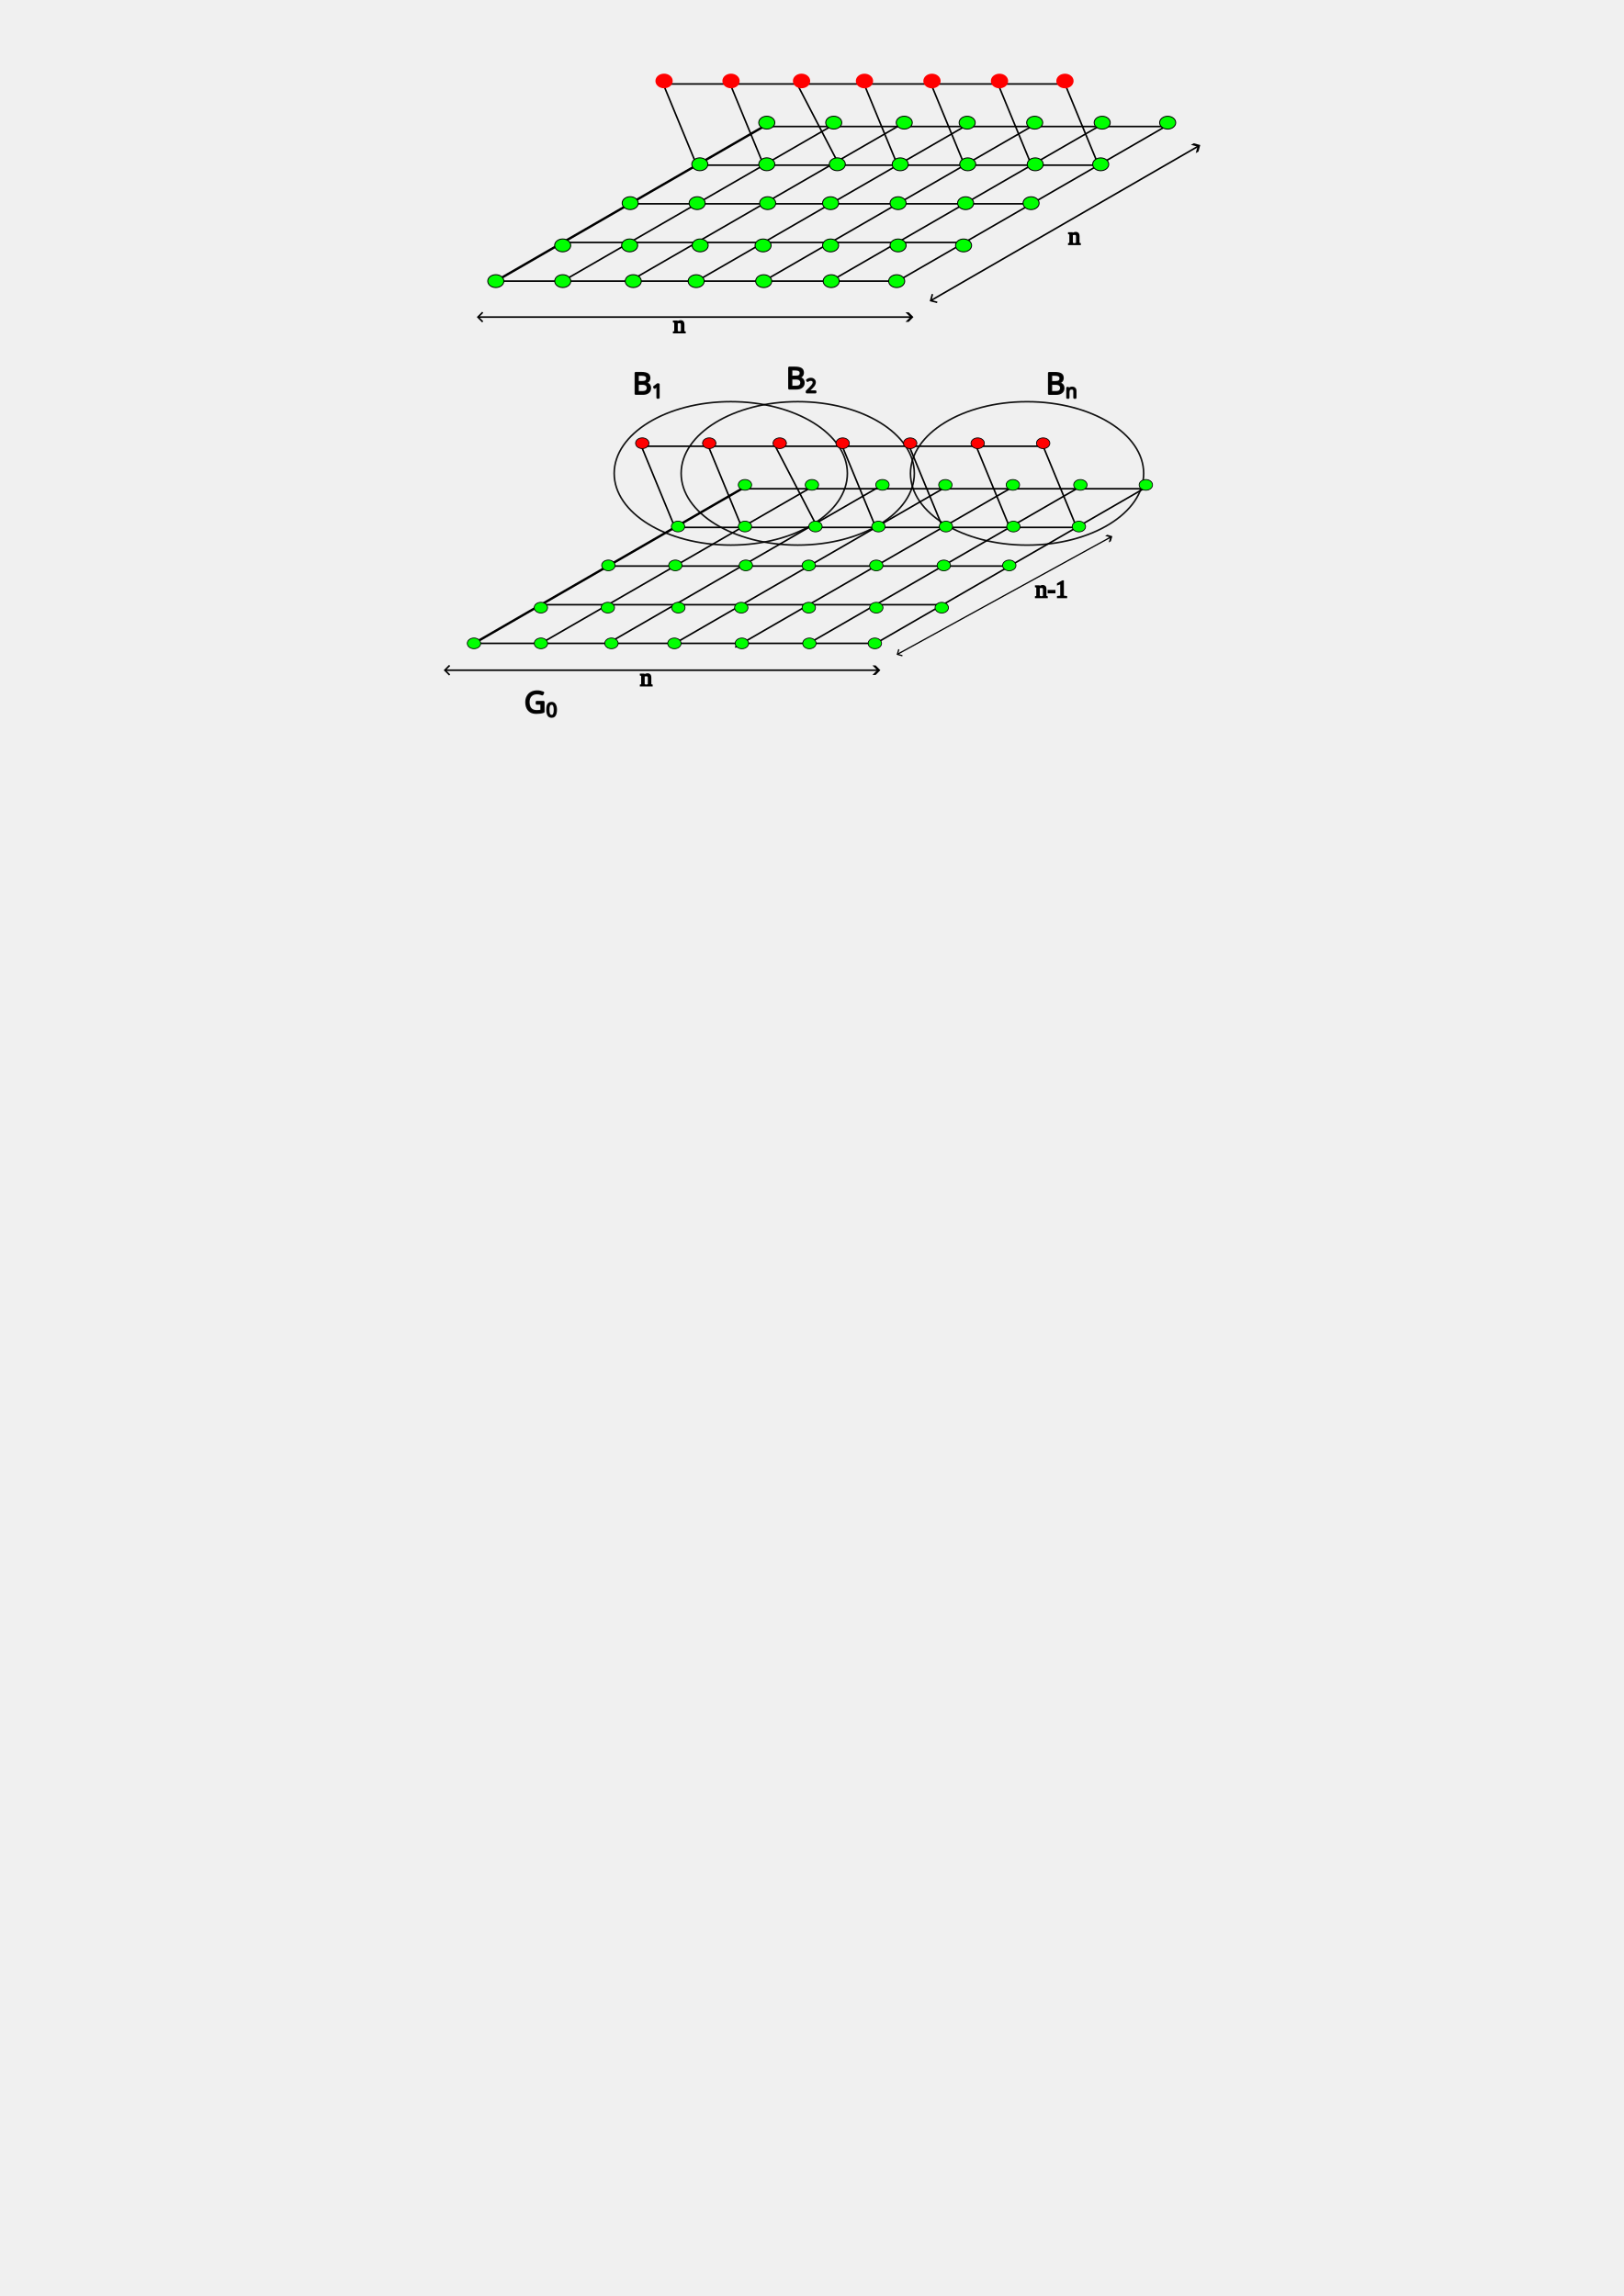
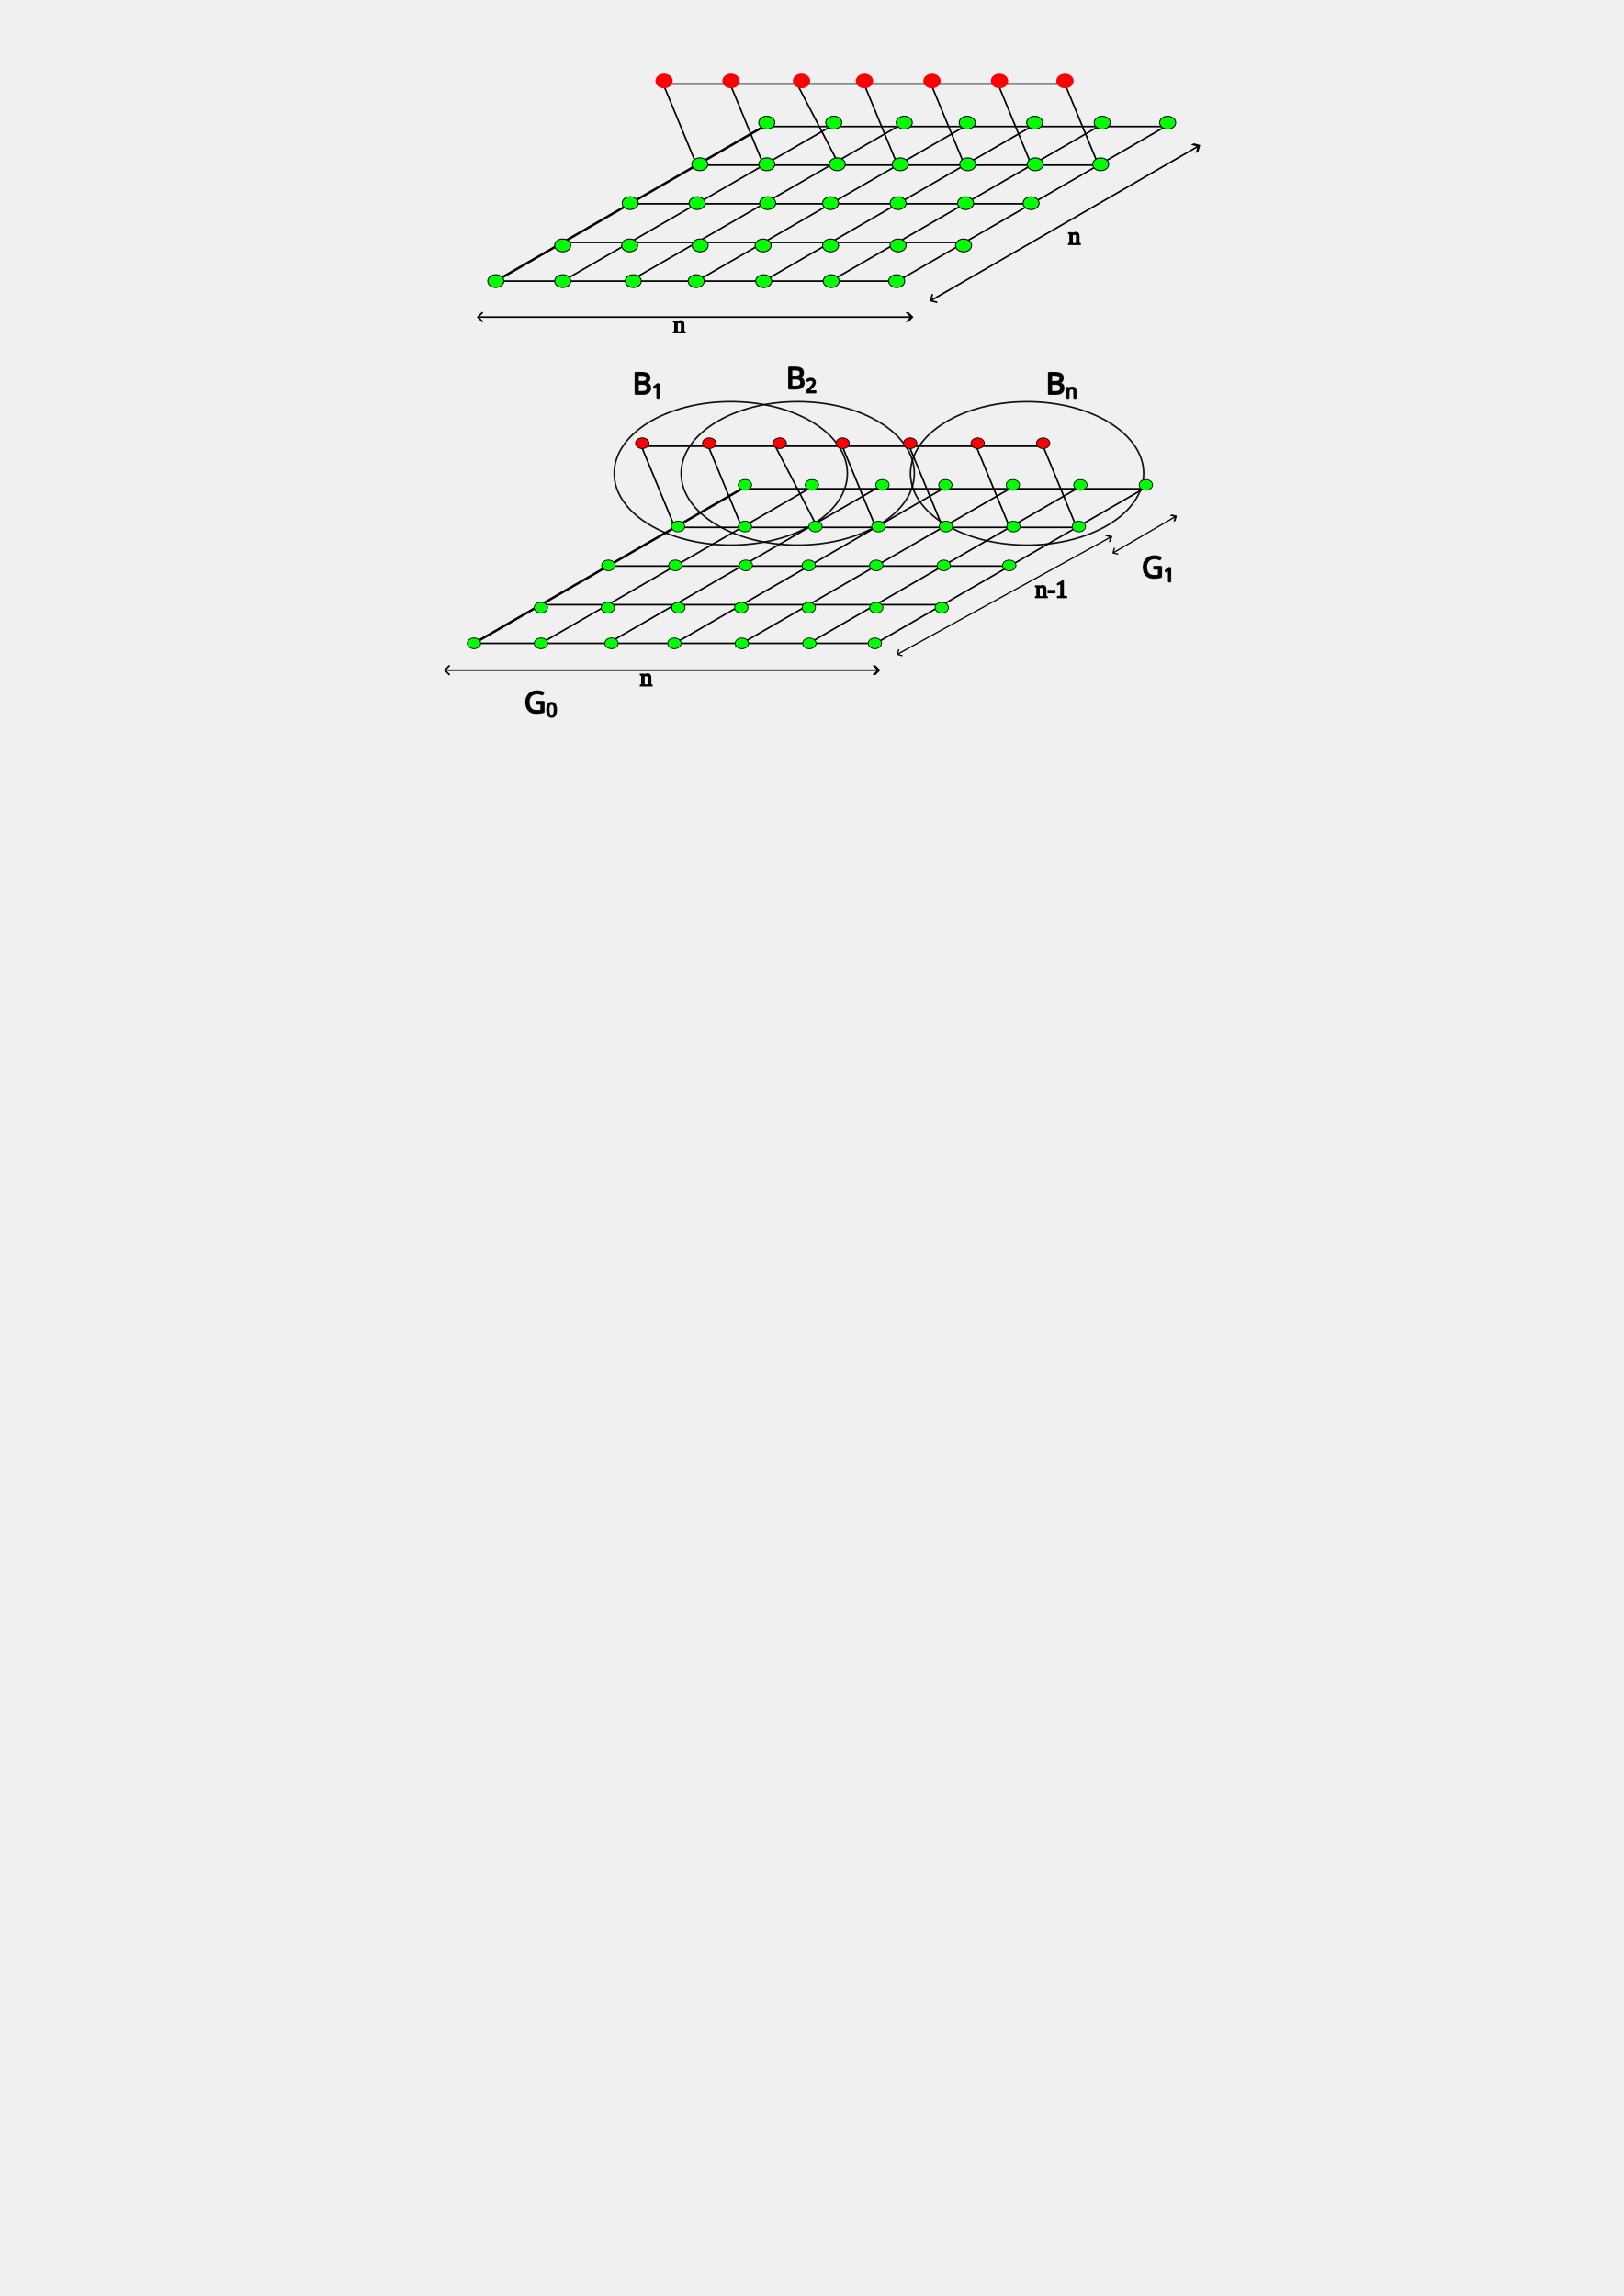
<svg xmlns="http://www.w3.org/2000/svg" width="210mm" height="297mm" viewBox="0 0 210 297" version="1.1" id="svg1">
  <defs id="defs1">
    <marker style="overflow:visible" id="ArrowWideHeavy" refX="0" refY="0" orient="auto-start-reverse" markerWidth="1" markerHeight="1" viewBox="0 0 1 1" preserveAspectRatio="xMidYMid">
      <path style="fill:context-stroke;fill-rule:evenodd;stroke:none" d="m 1,0 -3,3 h -2 l 3,-3 -3,-3 h 2 z" id="path25" />
    </marker>
    <marker style="overflow:visible" id="ArrowWide" refX="0" refY="0" orient="auto-start-reverse" markerWidth="1" markerHeight="1" viewBox="0 0 1 1" preserveAspectRatio="xMidYMid">
      <path style="fill:none;stroke:context-stroke;stroke-width:1;stroke-linecap:butt" d="M 3,-3 0,0 3,3" transform="rotate(180,0.125,0)" id="path24" />
    </marker>
    <marker style="overflow:visible" id="ArrowWide-8" refX="0" refY="0" orient="auto-start-reverse" markerWidth="1" markerHeight="1" viewBox="0 0 1 1" preserveAspectRatio="xMidYMid">
      <path style="fill:none;stroke:context-stroke;stroke-width:1;stroke-linecap:butt" d="M 3,-3 0,0 3,3" transform="rotate(180,0.125,0)" id="path24-3" />
    </marker>
    <marker style="overflow:visible" id="ArrowWideHeavy-9" refX="0" refY="0" orient="auto-start-reverse" markerWidth="1" markerHeight="1" viewBox="0 0 1 1" preserveAspectRatio="xMidYMid">
      <path style="fill:context-stroke;fill-rule:evenodd;stroke:none" d="m 1,0 -3,3 h -2 l 3,-3 -3,-3 h 2 z" id="path25-0" />
    </marker>
    <marker style="overflow:visible" id="ArrowWide-4" refX="0" refY="0" orient="auto-start-reverse" markerWidth="1" markerHeight="1" viewBox="0 0 1 1" preserveAspectRatio="xMidYMid">
      <path style="fill:none;stroke:context-stroke;stroke-width:1;stroke-linecap:butt" d="M 3,-3 0,0 3,3" transform="rotate(180,0.125,0)" id="path24-8" />
    </marker>
    <marker style="overflow:visible" id="ArrowWideHeavy-8" refX="0" refY="0" orient="auto-start-reverse" markerWidth="1" markerHeight="1" viewBox="0 0 1 1" preserveAspectRatio="xMidYMid">
      <path style="fill:context-stroke;fill-rule:evenodd;stroke:none" d="m 1,0 -3,3 h -2 l 3,-3 -3,-3 h 2 z" id="path25-2" />
    </marker>
    <marker style="overflow:visible" id="ArrowWide-8-4" refX="0" refY="0" orient="auto-start-reverse" markerWidth="1" markerHeight="1" viewBox="0 0 1 1" preserveAspectRatio="xMidYMid">
      <path style="fill:none;stroke:context-stroke;stroke-width:1;stroke-linecap:butt" d="M 3,-3 0,0 3,3" transform="rotate(180,0.125,0)" id="path24-3-5" />
    </marker>
    <marker style="overflow:visible" id="ArrowWideHeavy-9-5" refX="0" refY="0" orient="auto-start-reverse" markerWidth="1" markerHeight="1" viewBox="0 0 1 1" preserveAspectRatio="xMidYMid">
      <path style="fill:context-stroke;fill-rule:evenodd;stroke:none" d="m 1,0 -3,3 h -2 l 3,-3 -3,-3 h 2 z" id="path25-0-1" />
+     </marker>
+     <marker style="overflow:visible" id="ArrowWide-8-4-7" refX="0" refY="0" orient="auto-start-reverse" markerWidth="1" markerHeight="1" viewBox="0 0 1 1" preserveAspectRatio="xMidYMid">
+       <path style="fill:none;stroke:context-stroke;stroke-width:1;stroke-linecap:butt" d="M 3,-3 0,0 3,3" transform="rotate(180,0.125,0)" id="path24-3-5-1" />
+     </marker>
+     <marker style="overflow:visible" id="ArrowWideHeavy-9-5-1" refX="0" refY="0" orient="auto-start-reverse" markerWidth="1" markerHeight="1" viewBox="0 0 1 1" preserveAspectRatio="xMidYMid">
+       <path style="fill:context-stroke;fill-rule:evenodd;stroke:none" d="m 1,0 -3,3 h -2 l 3,-3 -3,-3 h 2 z" id="path25-0-1-5" />
    </marker>
  </defs>
  <g id="layer3">
    <path style="fill:#1a1a1a;stroke:#000000;stroke-width:0.306;stroke-dasharray:none;stroke-opacity:1" d="M 64.123,36.363 99.63,15.863" id="path2" />
    <path style="fill:#00ff00;stroke:#000000;stroke-width:0.206;stroke-dasharray:none;stroke-opacity:1" d="M 150.725,16.363 H 98.764" id="path3" />
    <path style="fill:#00ff00;stroke:#000000;stroke-width:0.206;stroke-dasharray:none;stroke-opacity:1" d="M 116.084,36.363 150.725,16.363" id="path4" />
    <path style="fill:#00ff00;stroke:#000000;stroke-width:0.206;stroke-dasharray:none;stroke-opacity:1" d="M 142.065,21.363 H 90.104" id="path5" />
    <path style="fill:#00ff00;stroke:#000000;stroke-width:0.206;stroke-dasharray:none;stroke-opacity:1" d="M 133.405,26.363 H 81.443" id="path6" />
    <path style="fill:#00ff00;stroke:#000000;stroke-width:0.206;stroke-dasharray:none;stroke-opacity:1" d="M 72.783,31.363 H 124.745" id="path7" />
    <path style="fill:#00ff00;stroke:#000000;stroke-width:0.206;stroke-dasharray:none;stroke-opacity:1" d="M 116.084,36.363 H 64.123" id="path8" />
    <path style="fill:#00ff00;stroke:#000000;stroke-width:0.206;stroke-dasharray:none;stroke-opacity:1" d="M 107.424,36.363 142.931,15.863" id="path9" />
    <path style="fill:#00ff00;stroke:#000000;stroke-width:0.206;stroke-dasharray:none;stroke-opacity:1" d="M 133.405,16.363 97.898,36.863" id="path10" />
    <path style="fill:#00ff00;stroke:#000000;stroke-width:0.206;stroke-dasharray:none;stroke-opacity:1" d="M 90.104,36.363 124.745,16.363" id="path11" />
    <path style="fill:#00ff00;stroke:#000000;stroke-width:0.206;stroke-dasharray:none;stroke-opacity:1" d="M 116.95,15.863 82.309,35.863" id="path12" />
    <path style="fill:#00ff00;stroke:#000000;stroke-width:0.206;stroke-dasharray:none;stroke-opacity:1" d="M 107.424,16.363 72.783,36.363" id="path13" />
    <path style="fill:#00ff00;stroke:#000000;stroke-width:0.206;stroke-dasharray:none;stroke-opacity:1" d="M 137.735,10.863 H 85.773" id="path14" />
    <path style="fill:#00ff00;stroke:#000000;stroke-width:0.206;stroke-dasharray:none;stroke-opacity:1" d="M 90.104,21.363 85.773,10.863" id="path15" />
    <path style="fill:#00ff00;stroke:#000000;stroke-width:0.206;stroke-dasharray:none;stroke-opacity:1" d="M 98.764,21.363 94.434,10.863" id="path16" />
    <path style="fill:#00ff00;stroke:#000000;stroke-width:0.206;stroke-dasharray:none;stroke-opacity:1" d="m 108.29,20.863 -5.196,-10" id="path17" />
    <path style="fill:#00ff00;stroke:#000000;stroke-width:0.206;stroke-dasharray:none;stroke-opacity:1" d="M 116.084,21.363 111.754,10.863" id="path18" />
    <path style="fill:#00ff00;stroke:#000000;stroke-width:0.206;stroke-dasharray:none;stroke-opacity:1" d="M 124.745,21.363 120.414,10.863" id="path19" />
    <path style="fill:#00ff00;stroke:#000000;stroke-width:0.206;stroke-dasharray:none;stroke-opacity:1" d="M 133.405,21.363 129.075,10.863" id="path20" />
    <path style="fill:#00ff00;stroke:#000000;stroke-width:0.206;stroke-dasharray:none;stroke-opacity:1" d="M 142.065,21.363 137.735,10.863" id="path21" />
    <path style="fill:#ffffff;stroke:#000000;stroke-width:0.206;stroke-dasharray:none;marker-start:url(#ArrowWide);marker-end:url(#ArrowWideHeavy)" d="M 61.865,41.016 H 117.936" id="path22" />
    <path style="fill:#ffffff;stroke:#000000;stroke-width:0.206;stroke-dasharray:none;marker-start:url(#ArrowWide-8);marker-end:url(#ArrowWideHeavy-9)" d="M 120.414,38.863 155.055,18.863" id="path22-3" />
    <text xml:space="preserve" style="font-size:3.175px;fill:#000000;stroke:#000000;stroke-width:0.206;stroke-dasharray:none" x="87.055" y="43.021" id="text25">
      <tspan style="fill:#000000;stroke-width:0.206" x="87.055" y="43.021" id="tspan26">n</tspan>
    </text>
    <text xml:space="preserve" style="font-size:3.175px;fill:#000000;stroke:#000000;stroke-width:0.206;stroke-dasharray:none" x="138.158" y="31.6" id="text25-7">
      <tspan style="fill:#000000;stroke-width:0.206" x="138.158" y="31.6" id="tspan26-8">n</tspan>
    </text>
    <path style="fill:#ffffff;stroke:#000000;stroke-width:0.206;stroke-dasharray:none;marker-start:url(#ArrowWide-4);marker-end:url(#ArrowWideHeavy-8)" d="M 57.586,86.693 H 113.657" id="path22-1" />
    <path style="fill:#ffffff;stroke:#000000;stroke-width:0.16;stroke-dasharray:none;marker-start:url(#ArrowWide-8-4);marker-end:url(#ArrowWideHeavy-9-5)" d="M 116.096,84.619 143.724,69.439" id="path22-3-1" />
    <text xml:space="preserve" style="font-size:3.175px;fill:#000000;stroke:#000000;stroke-width:0.206;stroke-dasharray:none" x="82.776" y="88.697" id="text25-5">
      <tspan style="fill:#000000;stroke-width:0.206" x="82.776" y="88.697" id="tspan26-2">n</tspan>
    </text>
    <text xml:space="preserve" style="font-size:3.175px;fill:#000000;stroke:#000000;stroke-width:0.206;stroke-dasharray:none" x="133.879" y="77.276" id="text25-7-7">
      <tspan style="fill:#000000;stroke-width:0.206" x="133.879" y="77.276" id="tspan26-8-6">n-1</tspan>
    </text>
    <ellipse style="fill:none;stroke:#000000;stroke-width:0.206;stroke-linejoin:bevel;stroke-opacity:0.922" id="path23" cx="94.515" cy="61.233" rx="15.079" ry="9.276" />
    <ellipse style="fill:none;stroke:#000000;stroke-width:0.206;stroke-linejoin:bevel;stroke-opacity:0.922" id="path23-3" cx="103.175" cy="61.233" rx="15.079" ry="9.276" />
    <ellipse style="fill:none;stroke:#000000;stroke-width:0.206;stroke-linejoin:bevel;stroke-opacity:0.922" id="path23-6" cx="132.835" cy="61.238" rx="15.079" ry="9.276" />
+     <path style="fill:#ffffff;stroke:#000000;stroke-width:0.16;stroke-dasharray:none;marker-start:url(#ArrowWide-8-4-7);marker-end:url(#ArrowWideHeavy-9-5-1)" d="m 143.997,71.497 8.077,-4.703" id="path22-3-1-7" />
  </g>
  <g id="layer1">
    <ellipse style="fill:#00ff00;stroke:#000000;stroke-width:0.124;stroke-dasharray:none" id="path1" cx="64.123" cy="36.363" rx="1.039" ry="0.831" />
    <ellipse style="fill:#00ff00;stroke:#000000;stroke-width:0.124;stroke-dasharray:none" id="path1-6" cx="72.783" cy="36.363" rx="1.039" ry="0.831" />
    <ellipse style="fill:#00ff00;stroke:#000000;stroke-width:0.124;stroke-dasharray:none" id="path1-6-2" cx="81.902" cy="36.363" rx="1.039" ry="0.831" />
    <ellipse style="fill:#00ff00;stroke:#000000;stroke-width:0.124;stroke-dasharray:none" id="path1-6-0" cx="90.041" cy="36.368" rx="1.039" ry="0.831" />
    <ellipse style="fill:#00ff00;stroke:#000000;stroke-width:0.124;stroke-dasharray:none" id="path1-6-6" cx="98.773" cy="36.368" rx="1.039" ry="0.831" />
    <ellipse style="fill:#00ff00;stroke:#000000;stroke-width:0.124;stroke-dasharray:none" id="path1-6-3" cx="107.504" cy="36.368" rx="1.039" ry="0.831" />
    <ellipse style="fill:#00ff00;stroke:#000000;stroke-width:0.124;stroke-dasharray:none" id="path1-6-1" cx="115.971" cy="36.368" rx="1.039" ry="0.831" />
    <ellipse style="fill:#00ff00;stroke:#000000;stroke-width:0.124;stroke-dasharray:none" id="path1-4" cx="72.774" cy="31.743" rx="1.039" ry="0.831" />
    <ellipse style="fill:#00ff00;stroke:#000000;stroke-width:0.124;stroke-dasharray:none" id="path1-6-61" cx="81.435" cy="31.743" rx="1.039" ry="0.831" />
    <ellipse style="fill:#00ff00;stroke:#000000;stroke-width:0.124;stroke-dasharray:none" id="path1-6-2-8" cx="90.554" cy="31.743" rx="1.039" ry="0.831" />
    <ellipse style="fill:#00ff00;stroke:#000000;stroke-width:0.124;stroke-dasharray:none" id="path1-6-0-7" cx="98.693" cy="31.748" rx="1.039" ry="0.831" />
    <ellipse style="fill:#00ff00;stroke:#000000;stroke-width:0.124;stroke-dasharray:none" id="path1-6-6-7" cx="107.424" cy="31.748" rx="1.039" ry="0.831" />
    <ellipse style="fill:#00ff00;stroke:#000000;stroke-width:0.124;stroke-dasharray:none" id="path1-6-3-7" cx="116.155" cy="31.748" rx="1.039" ry="0.831" />
    <ellipse style="fill:#00ff00;stroke:#000000;stroke-width:0.124;stroke-dasharray:none" id="path1-6-1-7" cx="124.622" cy="31.748" rx="1.039" ry="0.831" />
    <ellipse style="fill:#00ff00;stroke:#000000;stroke-width:0.124;stroke-dasharray:none" id="path1-62" cx="81.506" cy="26.278" rx="1.039" ry="0.831" />
    <ellipse style="fill:#00ff00;stroke:#000000;stroke-width:0.124;stroke-dasharray:none" id="path1-6-5" cx="90.166" cy="26.278" rx="1.039" ry="0.831" />
    <ellipse style="fill:#00ff00;stroke:#000000;stroke-width:0.124;stroke-dasharray:none" id="path1-6-2-1" cx="99.285" cy="26.278" rx="1.039" ry="0.831" />
    <ellipse style="fill:#00ff00;stroke:#000000;stroke-width:0.124;stroke-dasharray:none" id="path1-6-0-75" cx="107.424" cy="26.283" rx="1.039" ry="0.831" />
    <ellipse style="fill:#00ff00;stroke:#000000;stroke-width:0.124;stroke-dasharray:none" id="path1-6-6-9" cx="116.155" cy="26.283" rx="1.039" ry="0.831" />
    <ellipse style="fill:#00ff00;stroke:#000000;stroke-width:0.124;stroke-dasharray:none" id="path1-6-3-4" cx="124.887" cy="26.283" rx="1.039" ry="0.831" />
    <ellipse style="fill:#00ff00;stroke:#000000;stroke-width:0.124;stroke-dasharray:none" id="path1-6-1-5" cx="133.353" cy="26.283" rx="1.039" ry="0.831" />
    <ellipse style="fill:#00ff00;stroke:#000000;stroke-width:0.124;stroke-dasharray:none" id="path1-46" cx="90.511" cy="21.248" rx="1.039" ry="0.831" />
    <ellipse style="fill:#00ff00;stroke:#000000;stroke-width:0.124;stroke-dasharray:none" id="path1-6-7" cx="99.171" cy="21.248" rx="1.039" ry="0.831" />
    <ellipse style="fill:#00ff00;stroke:#000000;stroke-width:0.124;stroke-dasharray:none" id="path1-6-2-5" cx="108.29" cy="21.248" rx="1.039" ry="0.831" />
    <ellipse style="fill:#00ff00;stroke:#000000;stroke-width:0.124;stroke-dasharray:none" id="path1-6-0-5" cx="116.429" cy="21.253" rx="1.039" ry="0.831" />
    <ellipse style="fill:#00ff00;stroke:#000000;stroke-width:0.124;stroke-dasharray:none" id="path1-6-6-4" cx="125.16" cy="21.253" rx="1.039" ry="0.831" />
    <ellipse style="fill:#00ff00;stroke:#000000;stroke-width:0.124;stroke-dasharray:none" id="path1-6-3-6" cx="133.892" cy="21.253" rx="1.039" ry="0.831" />
    <ellipse style="fill:#00ff00;stroke:#000000;stroke-width:0.124;stroke-dasharray:none" id="path1-6-1-2" cx="142.358" cy="21.253" rx="1.039" ry="0.831" />
    <ellipse style="fill:#00ff00;stroke:#000000;stroke-width:0.124;stroke-dasharray:none" id="path1-9" cx="99.171" cy="15.863" rx="1.039" ry="0.831" />
    <ellipse style="fill:#00ff00;stroke:#000000;stroke-width:0.124;stroke-dasharray:none" id="path1-6-06" cx="107.831" cy="15.863" rx="1.039" ry="0.831" />
    <ellipse style="fill:#00ff00;stroke:#000000;stroke-width:0.124;stroke-dasharray:none" id="path1-6-2-6" cx="116.95" cy="15.863" rx="1.039" ry="0.831" />
    <ellipse style="fill:#00ff00;stroke:#000000;stroke-width:0.124;stroke-dasharray:none" id="path1-6-0-9" cx="125.089" cy="15.868" rx="1.039" ry="0.831" />
    <ellipse style="fill:#00ff00;stroke:#000000;stroke-width:0.124;stroke-dasharray:none" id="path1-6-6-99" cx="133.821" cy="15.868" rx="1.039" ry="0.831" />
    <ellipse style="fill:#00ff00;stroke:#000000;stroke-width:0.124;stroke-dasharray:none" id="path1-6-3-48" cx="142.552" cy="15.868" rx="1.039" ry="0.831" />
    <ellipse style="fill:#00ff00;stroke:#000000;stroke-width:0.124;stroke-dasharray:none" id="path1-6-1-1" cx="151.019" cy="15.868" rx="1.039" ry="0.831" />
  </g>
  <g id="layer2">
    <ellipse style="fill:#ff0000;stroke:#ff0000;stroke-width:0.503;stroke-opacity:1" id="path1-7" cx="85.887" cy="10.473" rx="0.866" ry="0.693" />
    <ellipse style="fill:#ff0000;stroke:#ff0000;stroke-width:0.503;stroke-opacity:1" id="path1-6-34" cx="94.547" cy="10.473" rx="0.866" ry="0.693" />
    <ellipse style="fill:#ff0000;stroke:#ff0000;stroke-width:0.503;stroke-opacity:1" id="path1-6-2-12" cx="103.667" cy="10.473" rx="0.866" ry="0.693" />
    <ellipse style="fill:#ff0000;stroke:#ff0000;stroke-width:0.503;stroke-opacity:1" id="path1-6-0-77" cx="111.806" cy="10.478" rx="0.866" ry="0.693" />
    <ellipse style="fill:#ff0000;stroke:#ff0000;stroke-width:0.503;stroke-opacity:1" id="path1-6-6-78" cx="120.537" cy="10.478" rx="0.866" ry="0.693" />
    <ellipse style="fill:#ff0000;stroke:#ff0000;stroke-width:0.503;stroke-opacity:1" id="path1-6-3-79" cx="129.268" cy="10.478" rx="0.866" ry="0.693" />
    <ellipse style="fill:#ff0000;stroke:#ff0000;stroke-width:0.503;stroke-opacity:1" id="path1-6-1-6" cx="137.735" cy="10.478" rx="0.866" ry="0.693" />
    <path style="fill:#1a1a1a;stroke:#000000;stroke-width:0.306;stroke-dasharray:none;stroke-opacity:1" d="M 61.302,83.222 96.809,62.722" id="path2-1" />
    <path style="fill:#00ff00;stroke:#000000;stroke-width:0.206;stroke-dasharray:none;stroke-opacity:1" d="M 147.905,63.222 H 95.943" id="path3-1" />
    <path style="fill:#00ff00;stroke:#000000;stroke-width:0.206;stroke-dasharray:none;stroke-opacity:1" d="M 113.264,83.222 147.905,63.222" id="path4-5" />
    <path style="fill:#00ff00;stroke:#000000;stroke-width:0.206;stroke-dasharray:none;stroke-opacity:1" d="M 139.244,68.222 H 87.283" id="path5-2" />
    <path style="fill:#00ff00;stroke:#000000;stroke-width:0.206;stroke-dasharray:none;stroke-opacity:1" d="M 130.584,73.222 H 78.623" id="path6-7" />
    <path style="fill:#00ff00;stroke:#000000;stroke-width:0.206;stroke-dasharray:none;stroke-opacity:1" d="M 69.962,78.222 H 121.924" id="path7-6" />
    <path style="fill:#00ff00;stroke:#000000;stroke-width:0.206;stroke-dasharray:none;stroke-opacity:1" d="M 113.264,83.222 H 61.302" id="path8-1" />
    <path style="fill:#00ff00;stroke:#000000;stroke-width:0.206;stroke-dasharray:none;stroke-opacity:1" d="M 104.603,83.222 140.11,62.722" id="path9-4" />
    <path style="fill:#00ff00;stroke:#000000;stroke-width:0.206;stroke-dasharray:none;stroke-opacity:1" d="M 130.584,63.222 95.077,83.722" id="path10-2" />
    <path style="fill:#00ff00;stroke:#000000;stroke-width:0.206;stroke-dasharray:none;stroke-opacity:1" d="M 87.283,83.222 121.924,63.222" id="path11-3" />
    <path style="fill:#00ff00;stroke:#000000;stroke-width:0.206;stroke-dasharray:none;stroke-opacity:1" d="M 114.13,62.722 79.489,82.722" id="path12-2" />
    <path style="fill:#00ff00;stroke:#000000;stroke-width:0.206;stroke-dasharray:none;stroke-opacity:1" d="M 104.603,63.222 69.962,83.222" id="path13-2" />
    <path style="fill:#00ff00;stroke:#000000;stroke-width:0.206;stroke-dasharray:none;stroke-opacity:1" d="M 134.914,57.722 H 82.953" id="path14-1" />
    <path style="fill:#00ff00;stroke:#000000;stroke-width:0.206;stroke-dasharray:none;stroke-opacity:1" d="M 87.283,68.222 82.953,57.722" id="path15-6" />
    <path style="fill:#00ff00;stroke:#000000;stroke-width:0.206;stroke-dasharray:none;stroke-opacity:1" d="M 95.943,68.222 91.613,57.722" id="path16-8" />
    <path style="fill:#00ff00;stroke:#000000;stroke-width:0.206;stroke-dasharray:none;stroke-opacity:1" d="m 105.469,67.722 -5.196,-10" id="path17-5" />
    <path style="fill:#00ff00;stroke:#000000;stroke-width:0.206;stroke-dasharray:none;stroke-opacity:1" d="M 113.264,68.222 108.934,57.722" id="path18-7" />
    <path style="fill:#00ff00;stroke:#000000;stroke-width:0.206;stroke-dasharray:none;stroke-opacity:1" d="M 121.924,68.222 117.594,57.722" id="path19-6" />
    <path style="fill:#00ff00;stroke:#000000;stroke-width:0.206;stroke-dasharray:none;stroke-opacity:1" d="M 130.584,68.222 126.254,57.722" id="path20-1" />
    <path style="fill:#00ff00;stroke:#000000;stroke-width:0.206;stroke-dasharray:none;stroke-opacity:1" d="M 139.244,68.222 134.914,57.722" id="path21-8" />
    <ellipse style="fill:#00ff00;stroke:#000000;stroke-width:0.103;stroke-dasharray:none" id="path1-1" cx="61.302" cy="83.222" rx="0.866" ry="0.693" />
    <ellipse style="fill:#00ff00;stroke:#000000;stroke-width:0.103;stroke-dasharray:none" id="path1-6-23" cx="69.962" cy="83.222" rx="0.866" ry="0.693" />
    <ellipse style="fill:#00ff00;stroke:#000000;stroke-width:0.103;stroke-dasharray:none" id="path1-6-2-3" cx="79.082" cy="83.222" rx="0.866" ry="0.693" />
    <ellipse style="fill:#00ff00;stroke:#000000;stroke-width:0.103;stroke-dasharray:none" id="path1-6-0-4" cx="87.221" cy="83.226" rx="0.866" ry="0.693" />
    <ellipse style="fill:#00ff00;stroke:#000000;stroke-width:0.103;stroke-dasharray:none" id="path1-6-6-1" cx="95.952" cy="83.226" rx="0.866" ry="0.693" />
    <ellipse style="fill:#00ff00;stroke:#000000;stroke-width:0.103;stroke-dasharray:none" id="path1-6-3-1" cx="104.683" cy="83.226" rx="0.866" ry="0.693" />
    <ellipse style="fill:#00ff00;stroke:#000000;stroke-width:0.103;stroke-dasharray:none" id="path1-6-1-3" cx="113.15" cy="83.226" rx="0.866" ry="0.693" />
    <ellipse style="fill:#00ff00;stroke:#000000;stroke-width:0.103;stroke-dasharray:none" id="path1-4-8" cx="69.954" cy="78.602" rx="0.866" ry="0.693" />
    <ellipse style="fill:#00ff00;stroke:#000000;stroke-width:0.103;stroke-dasharray:none" id="path1-6-61-7" cx="78.614" cy="78.602" rx="0.866" ry="0.693" />
    <ellipse style="fill:#00ff00;stroke:#000000;stroke-width:0.103;stroke-dasharray:none" id="path1-6-2-8-4" cx="87.733" cy="78.602" rx="0.866" ry="0.693" />
    <ellipse style="fill:#00ff00;stroke:#000000;stroke-width:0.103;stroke-dasharray:none" id="path1-6-0-7-2" cx="95.872" cy="78.607" rx="0.866" ry="0.693" />
    <ellipse style="fill:#00ff00;stroke:#000000;stroke-width:0.103;stroke-dasharray:none" id="path1-6-6-7-7" cx="104.603" cy="78.607" rx="0.866" ry="0.693" />
    <ellipse style="fill:#00ff00;stroke:#000000;stroke-width:0.103;stroke-dasharray:none" id="path1-6-3-7-7" cx="113.335" cy="78.607" rx="0.866" ry="0.693" />
    <ellipse style="fill:#00ff00;stroke:#000000;stroke-width:0.103;stroke-dasharray:none" id="path1-6-1-7-9" cx="121.801" cy="78.607" rx="0.866" ry="0.693" />
    <ellipse style="fill:#00ff00;stroke:#000000;stroke-width:0.103;stroke-dasharray:none" id="path1-62-3" cx="78.685" cy="73.137" rx="0.866" ry="0.693" />
    <ellipse style="fill:#00ff00;stroke:#000000;stroke-width:0.103;stroke-dasharray:none" id="path1-6-5-1" cx="87.345" cy="73.137" rx="0.866" ry="0.693" />
    <ellipse style="fill:#00ff00;stroke:#000000;stroke-width:0.103;stroke-dasharray:none" id="path1-6-2-1-9" cx="96.464" cy="73.137" rx="0.866" ry="0.693" />
    <ellipse style="fill:#00ff00;stroke:#000000;stroke-width:0.103;stroke-dasharray:none" id="path1-6-0-75-8" cx="104.603" cy="73.142" rx="0.866" ry="0.693" />
    <ellipse style="fill:#00ff00;stroke:#000000;stroke-width:0.103;stroke-dasharray:none" id="path1-6-6-9-6" cx="113.335" cy="73.142" rx="0.866" ry="0.693" />
    <ellipse style="fill:#00ff00;stroke:#000000;stroke-width:0.103;stroke-dasharray:none" id="path1-6-3-4-5" cx="122.066" cy="73.142" rx="0.866" ry="0.693" />
    <ellipse style="fill:#00ff00;stroke:#000000;stroke-width:0.103;stroke-dasharray:none" id="path1-6-1-5-0" cx="130.533" cy="73.142" rx="0.866" ry="0.693" />
    <ellipse style="fill:#00ff00;stroke:#000000;stroke-width:0.103;stroke-dasharray:none" id="path1-46-2" cx="87.69" cy="68.107" rx="0.866" ry="0.693" />
    <ellipse style="fill:#00ff00;stroke:#000000;stroke-width:0.103;stroke-dasharray:none" id="path1-6-7-8" cx="96.35" cy="68.107" rx="0.866" ry="0.693" />
    <ellipse style="fill:#00ff00;stroke:#000000;stroke-width:0.103;stroke-dasharray:none" id="path1-6-2-5-6" cx="105.469" cy="68.107" rx="0.866" ry="0.693" />
    <ellipse style="fill:#00ff00;stroke:#000000;stroke-width:0.103;stroke-dasharray:none" id="path1-6-0-5-0" cx="113.609" cy="68.112" rx="0.866" ry="0.693" />
    <ellipse style="fill:#00ff00;stroke:#000000;stroke-width:0.103;stroke-dasharray:none" id="path1-6-6-4-2" cx="122.34" cy="68.112" rx="0.866" ry="0.693" />
    <ellipse style="fill:#00ff00;stroke:#000000;stroke-width:0.103;stroke-dasharray:none" id="path1-6-3-6-4" cx="131.071" cy="68.112" rx="0.866" ry="0.693" />
    <ellipse style="fill:#00ff00;stroke:#000000;stroke-width:0.103;stroke-dasharray:none" id="path1-6-1-2-8" cx="139.538" cy="68.112" rx="0.866" ry="0.693" />
    <ellipse style="fill:#00ff00;stroke:#000000;stroke-width:0.103;stroke-dasharray:none" id="path1-9-6" cx="96.35" cy="62.722" rx="0.866" ry="0.693" />
    <ellipse style="fill:#00ff00;stroke:#000000;stroke-width:0.103;stroke-dasharray:none" id="path1-6-06-5" cx="105.01" cy="62.722" rx="0.866" ry="0.693" />
    <ellipse style="fill:#00ff00;stroke:#000000;stroke-width:0.103;stroke-dasharray:none" id="path1-6-2-6-0" cx="114.13" cy="62.722" rx="0.866" ry="0.693" />
    <ellipse style="fill:#00ff00;stroke:#000000;stroke-width:0.103;stroke-dasharray:none" id="path1-6-0-9-9" cx="122.269" cy="62.726" rx="0.866" ry="0.693" />
    <ellipse style="fill:#00ff00;stroke:#000000;stroke-width:0.103;stroke-dasharray:none" id="path1-6-6-99-0" cx="131" cy="62.726" rx="0.866" ry="0.693" />
    <ellipse style="fill:#00ff00;stroke:#000000;stroke-width:0.103;stroke-dasharray:none" id="path1-6-3-48-0" cx="139.731" cy="62.726" rx="0.866" ry="0.693" />
    <ellipse style="fill:#00ff00;stroke:#000000;stroke-width:0.103;stroke-dasharray:none" id="path1-6-1-1-6" cx="148.198" cy="62.726" rx="0.866" ry="0.693" />
    <ellipse style="fill:#ff0000;stroke:#000000;stroke-width:0.103;stroke-dasharray:none;stroke-opacity:1" id="path1-7-1" cx="83.067" cy="57.332" rx="0.866" ry="0.693" />
    <ellipse style="fill:#ff0000;stroke:#000000;stroke-width:0.103;stroke-dasharray:none;stroke-opacity:1" id="path1-6-34-3" cx="91.727" cy="57.332" rx="0.866" ry="0.693" />
    <ellipse style="fill:#ff0000;stroke:#000000;stroke-width:0.103;stroke-dasharray:none;stroke-opacity:1" id="path1-6-2-12-8" cx="100.846" cy="57.332" rx="0.866" ry="0.693" />
    <ellipse style="fill:#ff0000;stroke:#000000;stroke-width:0.103;stroke-dasharray:none;stroke-opacity:1" id="path1-6-0-77-9" cx="108.985" cy="57.336" rx="0.866" ry="0.693" />
    <ellipse style="fill:#ff0000;stroke:#000000;stroke-width:0.103;stroke-dasharray:none;stroke-opacity:1" id="path1-6-6-78-3" cx="117.716" cy="57.336" rx="0.866" ry="0.693" />
    <ellipse style="fill:#ff0000;stroke:#000000;stroke-width:0.103;stroke-dasharray:none;stroke-opacity:1" id="path1-6-3-79-4" cx="126.448" cy="57.336" rx="0.866" ry="0.693" />
    <ellipse style="fill:#ff0000;stroke:#000000;stroke-width:0.103;stroke-dasharray:none;stroke-opacity:1" id="path1-6-1-6-4" cx="134.914" cy="57.336" rx="0.866" ry="0.693" />
    <text xml:space="preserve" style="font-size:3.881px;font-family:'CMU Sans Serif';-inkscape-font-specification:'CMU Sans Serif, Normal';text-align:start;writing-mode:lr-tb;direction:ltr;text-anchor:start;fill:#000000;fill-opacity:1;stroke:#000000;stroke-width:0.206;stroke-linejoin:bevel;stroke-dasharray:none;stroke-opacity:0.922" x="67.801" y="92.214" id="text1">
      <tspan id="tspan1" style="fill:#000000;fill-opacity:1;stroke:#000000;stroke-width:0.206" x="67.801" y="92.214">G<tspan style="font-size:65%;baseline-shift:sub" id="tspan2">0</tspan>
      </tspan>
    </text>
    <text xml:space="preserve" style="font-size:3.881px;font-family:'CMU Sans Serif';-inkscape-font-specification:'CMU Sans Serif, Normal';text-align:start;writing-mode:lr-tb;direction:ltr;text-anchor:start;fill:#000000;fill-opacity:1;stroke:#000000;stroke-width:0.206;stroke-linejoin:bevel;stroke-dasharray:none;stroke-opacity:0.922" x="81.802" y="50.975" id="text1-6">
      <tspan id="tspan1-1" style="fill:#000000;fill-opacity:1;stroke:#000000;stroke-width:0.206" x="81.802" y="50.975">B<tspan style="font-size:65%;baseline-shift:sub" id="tspan24">1</tspan>
      </tspan>
    </text>
    <text xml:space="preserve" style="font-style:normal;font-variant:normal;font-weight:normal;font-stretch:normal;font-size:3.881px;font-family:'CMU Sans Serif';-inkscape-font-specification:'CMU Sans Serif, Normal';font-variant-ligatures:normal;font-variant-caps:normal;font-variant-numeric:normal;font-variant-east-asian:normal;text-align:start;writing-mode:lr-tb;direction:ltr;text-anchor:start;fill:#000000;fill-opacity:1;stroke:#000000;stroke-width:0.206;stroke-linejoin:bevel;stroke-dasharray:none;stroke-opacity:0.922" x="101.66" y="50.288" id="text1-6-9">
      <tspan id="tspan25" x="101.66" y="50.288">B<tspan style="font-size:65%;baseline-shift:sub" id="tspan27">2</tspan>
      </tspan>
    </text>
    <text xml:space="preserve" style="font-style:normal;font-variant:normal;font-weight:normal;font-stretch:normal;font-size:3.881px;font-family:'CMU Sans Serif';-inkscape-font-specification:'CMU Sans Serif, Normal';font-variant-ligatures:normal;font-variant-caps:normal;font-variant-numeric:normal;font-variant-east-asian:normal;text-align:start;writing-mode:lr-tb;direction:ltr;text-anchor:start;fill:#000000;fill-opacity:1;stroke:#000000;stroke-width:0.206;stroke-linejoin:bevel;stroke-dasharray:none;stroke-opacity:0.922" x="135.263" y="50.98" id="text1-6-9-3">
      <tspan id="tspan25-3" x="135.263" y="50.98">B<tspan style="font-size:65%;baseline-shift:sub" id="tspan28">n</tspan>
      </tspan>
    </text>
    <text xml:space="preserve" style="font-size:3.881px;font-family:'CMU Sans Serif';-inkscape-font-specification:'CMU Sans Serif, Normal';text-align:start;writing-mode:lr-tb;direction:ltr;text-anchor:start;fill:none;stroke:#000000;stroke-width:0.206;stroke-linejoin:bevel;stroke-opacity:0.922" x="77.014" y="54.904" id="text23">
      <tspan id="tspan23" style="stroke-width:0.206" x="77.014" y="54.904" />
    </text>
+     <text xml:space="preserve" style="font-size:3.881px;font-family:'CMU Sans Serif';-inkscape-font-specification:'CMU Sans Serif, Normal';text-align:start;writing-mode:lr-tb;direction:ltr;text-anchor:start;fill:#000000;fill-opacity:1;stroke:#000000;stroke-width:0.206;stroke-linejoin:bevel;stroke-dasharray:none;stroke-opacity:0.922" x="147.663" y="74.744" id="text1-2">
+       <tspan id="tspan1-3" style="fill:#000000;fill-opacity:1;stroke:#000000;stroke-width:0.206" x="147.663" y="74.744">G<tspan style="font-size:65%;baseline-shift:sub" id="tspan3">1</tspan>
+       </tspan>
+     </text>
  </g>
</svg>
